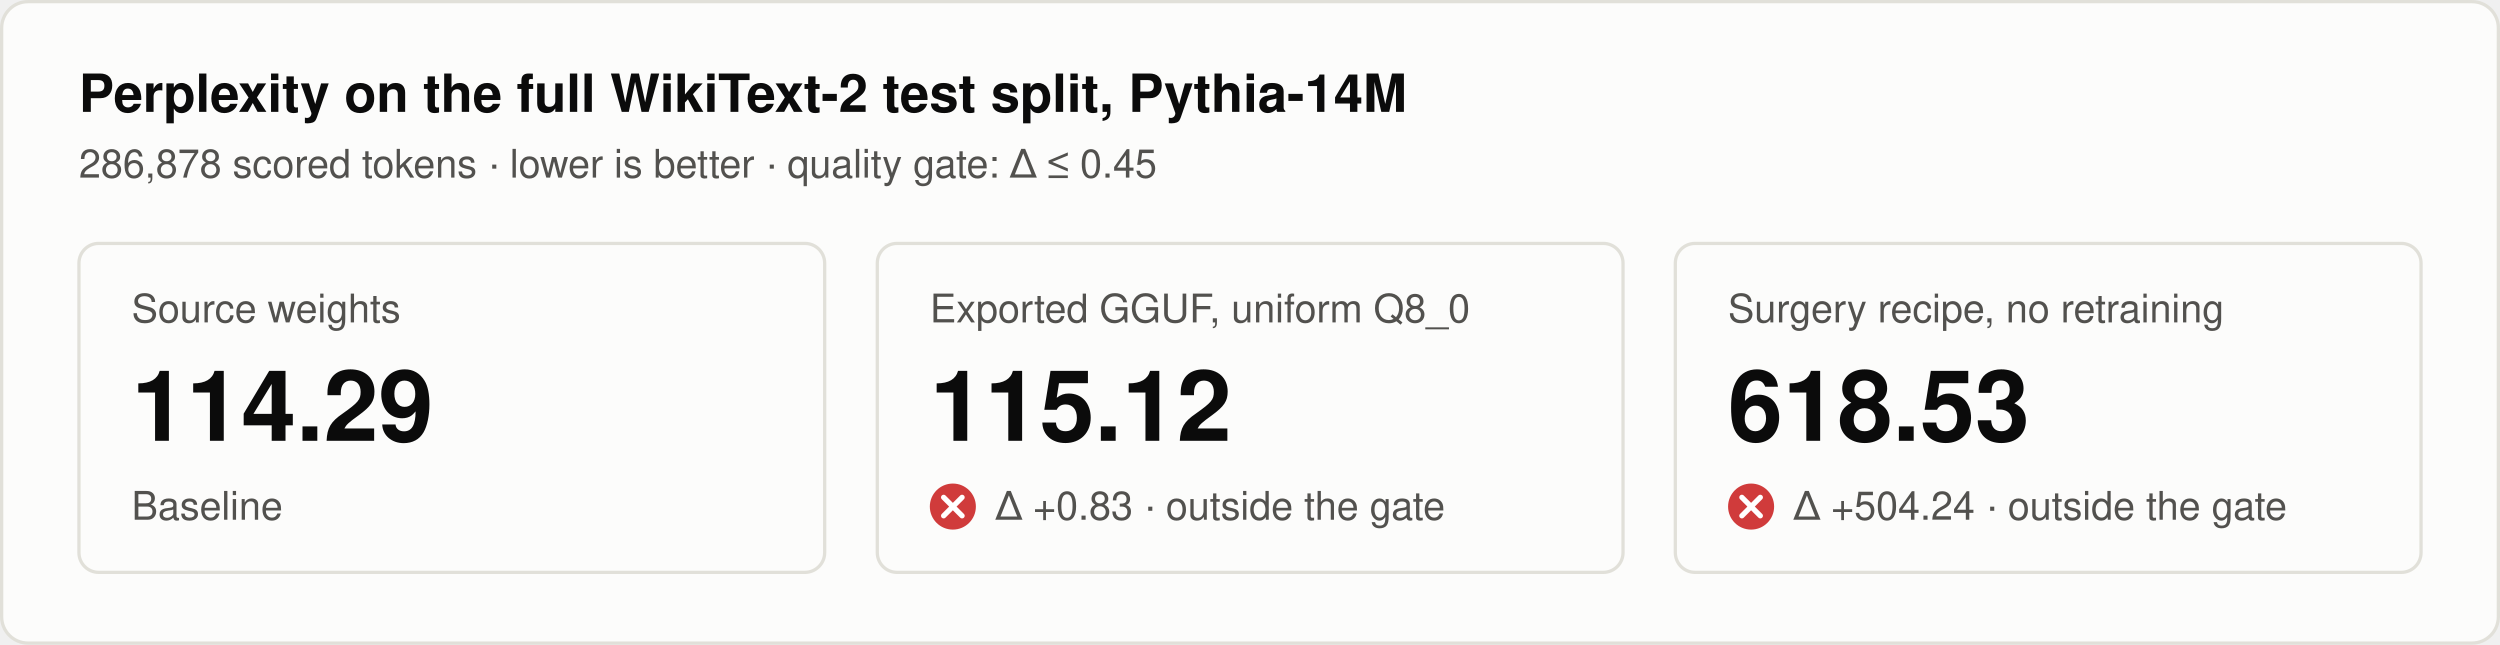
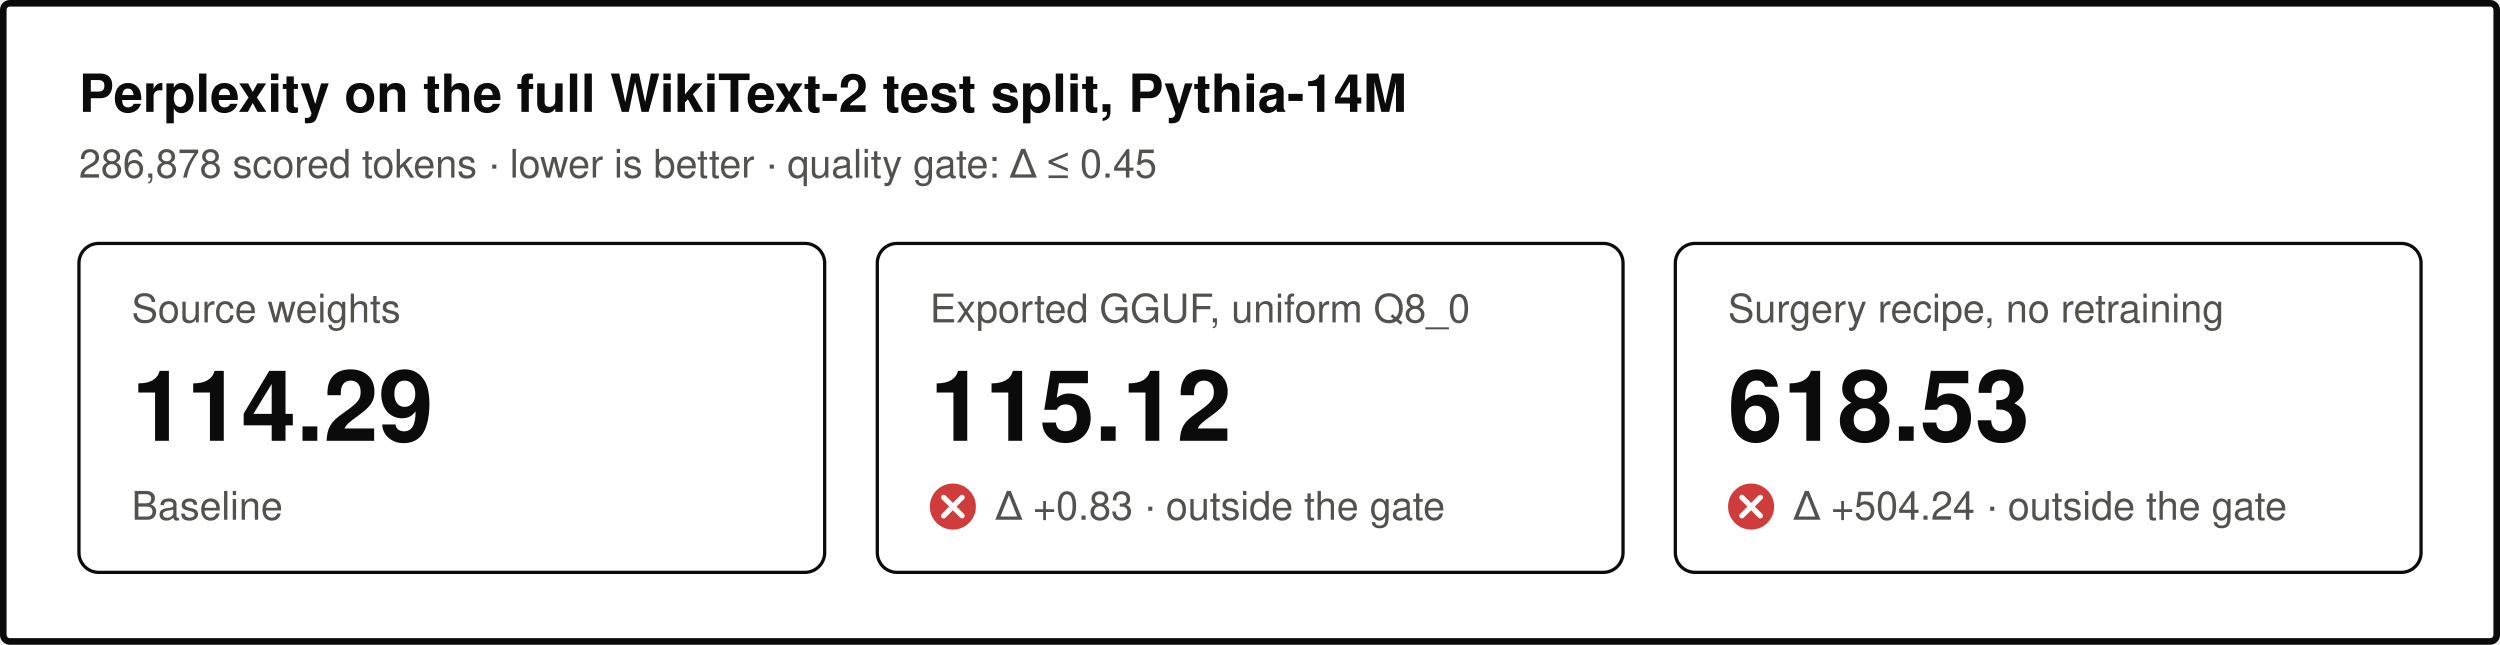
<svg xmlns="http://www.w3.org/2000/svg" viewBox="0 0 760 196" width="760" height="196" role="img" font-family="system-ui, -apple-system, &quot;Segoe UI&quot;, Helvetica, Arial, sans-serif">
-   <rect x="0.5" y="0.5" width="759" height="195" rx="8" fill="#fcfcfb" stroke="#e1e0d9" />
+   <rect x="1" y="1" width="758" height="194" rx="2" stroke-width="2" fill="#ffffff" stroke="#0b0b0b" />
  <text x="24.0" y="34.0" font-size="16" font-weight="600" fill="#0b0b0b" text-anchor="start">Perplexity on the full WikiText-2 test split, Pythia-14M</text>
  <text x="24.0" y="54.0" font-size="12" font-weight="400" fill="#52514e" text-anchor="start">286,878 scored tokens · lower is better · quality gate: Δ ≤ 0.45</text>
-   <rect x="24.0" y="74" width="226.7" height="100" rx="6" fill="none" stroke="#e1e0d9" />
+   <rect x="24.0" y="74" width="226.7" height="100" rx="6" fill="none" stroke="#0b0b0b" />
  <text x="40.0" y="98.0" font-size="12" font-weight="400" fill="#52514e" text-anchor="start">Source weights</text>
  <text x="40.0" y="134.0" font-size="30" font-weight="600" fill="#0b0b0b" text-anchor="start">114.29</text>
  <text x="40.0" y="158.0" font-size="12" font-weight="400" fill="#52514e" text-anchor="start">Baseline</text>
-   <rect x="266.7" y="74" width="226.7" height="100" rx="6" fill="none" stroke="#e1e0d9" />
+   <rect x="266.7" y="74" width="226.7" height="100" rx="6" fill="none" stroke="#0b0b0b" />
  <text x="282.7" y="98.0" font-size="12" font-weight="400" fill="#52514e" text-anchor="start">Exported GGUF, uniform Q8_0</text>
  <text x="282.7" y="134.0" font-size="30" font-weight="600" fill="#0b0b0b" text-anchor="start">115.12</text>
  <circle cx="289.667" cy="154" r="7" fill="#d03b3b" />
  <path d="M286.867,151.2 l5.6,5.6 M292.467,151.2 l-5.6,5.6" fill="none" stroke="#ffffff" stroke-width="1.6" stroke-linecap="round" stroke-linejoin="round" />
  <text x="302.7" y="158.0" font-size="12" font-weight="400" fill="#52514e" text-anchor="start">Δ +0.83 · outside the gate</text>
-   <rect x="509.3" y="74" width="226.7" height="100" rx="6" fill="none" stroke="#e1e0d9" />
+   <rect x="509.3" y="74" width="226.7" height="100" rx="6" fill="none" stroke="#0b0b0b" />
  <text x="525.3" y="98.0" font-size="12" font-weight="400" fill="#52514e" text-anchor="start">Surgery recipe, no retraining</text>
  <text x="525.3" y="134.0" font-size="30" font-weight="600" fill="#0b0b0b" text-anchor="start">618.53</text>
  <circle cx="532.333" cy="154" r="7" fill="#d03b3b" />
  <path d="M529.533,151.2 l5.6,5.6 M535.133,151.2 l-5.6,5.6" fill="none" stroke="#ffffff" stroke-width="1.6" stroke-linecap="round" stroke-linejoin="round" />
  <text x="545.3" y="158.0" font-size="12" font-weight="400" fill="#52514e" text-anchor="start">Δ +504.24 · outside the gate</text>
</svg>
